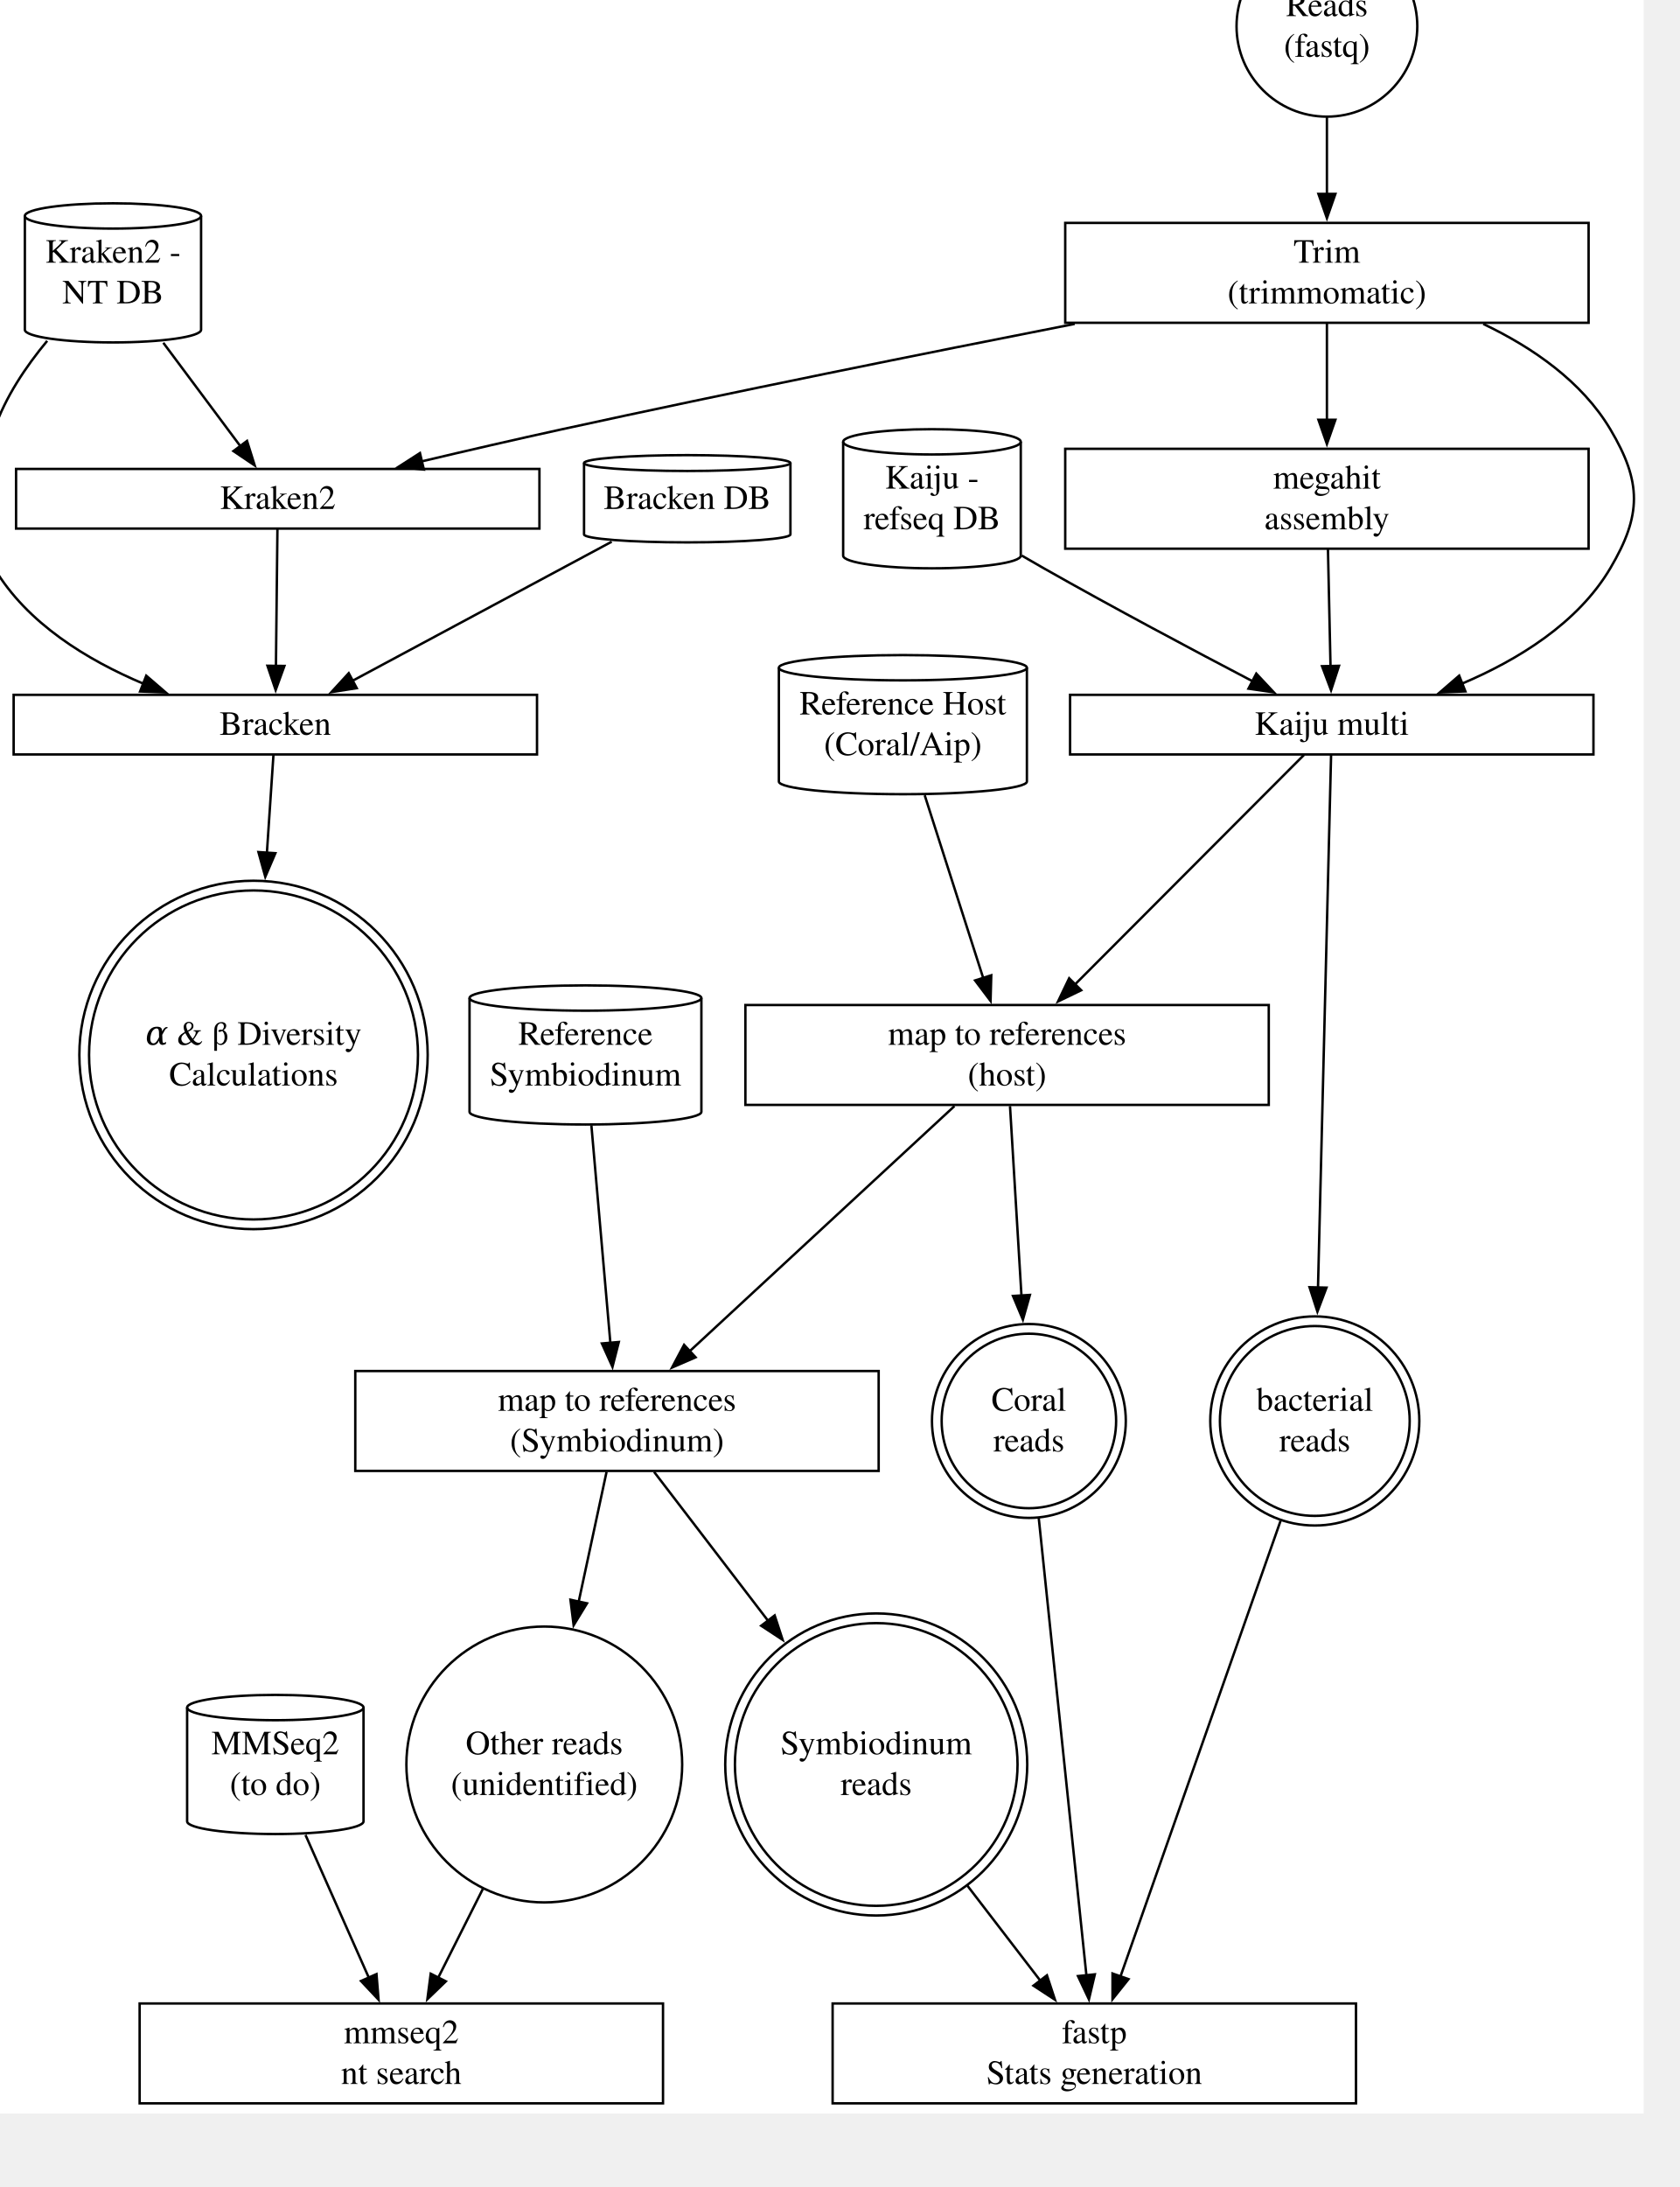
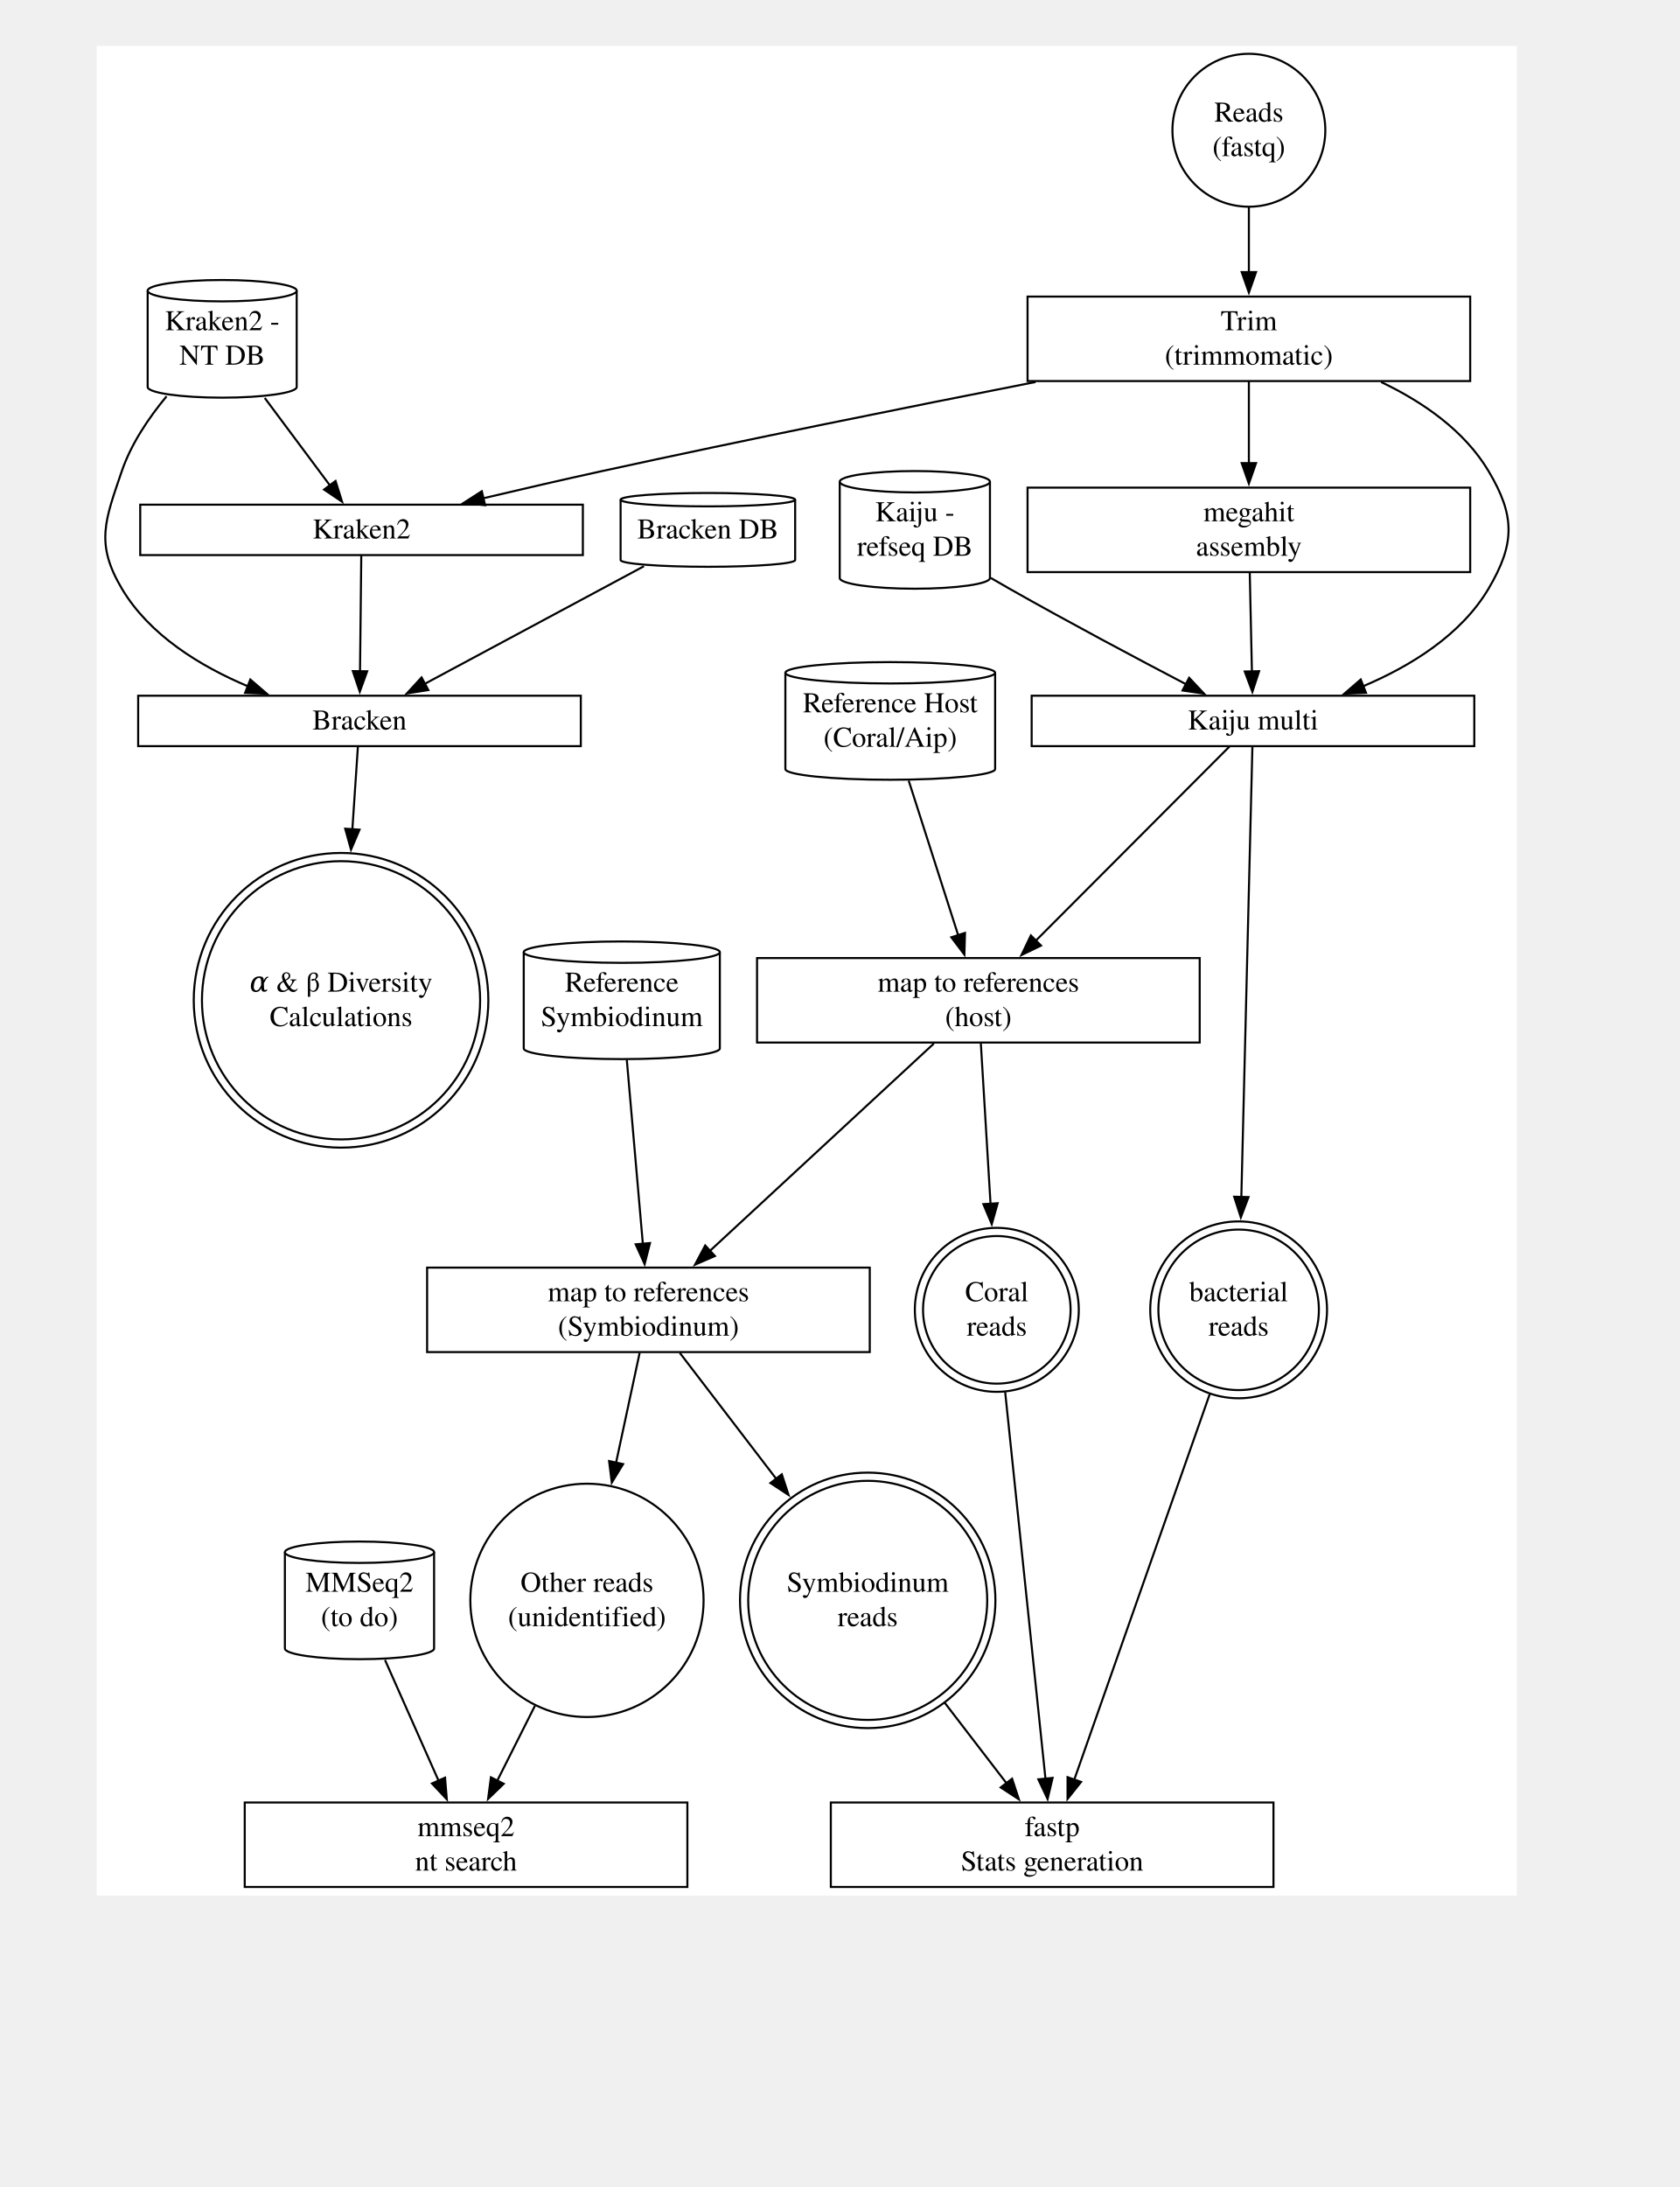
<svg xmlns="http://www.w3.org/2000/svg" width="693pt" height="902pt" viewBox="0.00 0.00 692.95 902.33">
-   <g id="graph0" class="graph" transform="translate(-10.75276,868.0104) scale(1)" data-name="metaG_EukDepletion">
+   <g id="graph0" class="graph" transform="translate(43.14513,778.7053) scale(0.8457529)" data-name="metaG_EukDepletion">
    <polygon fill="white" stroke="none" points="-4,4 -4,-898.33 688.95,-898.33 688.95,4 -4,4" style="" />
    <g id="node1" class="node" pointer-events="visible" data-name="Kraken2_DB">
      <path fill="none" stroke="black" d="M93.59,-778.92C93.59,-781.8 77.29,-784.13 57.23,-784.13 37.16,-784.13 20.86,-781.8 20.86,-778.92 20.86,-778.92 20.86,-731.95 20.86,-731.95 20.86,-729.07 37.16,-726.73 57.23,-726.73 77.29,-726.73 93.59,-729.07 93.59,-731.95 93.59,-731.95 93.59,-778.92 93.59,-778.92" style="" />
      <path fill="none" stroke="black" d="M93.59,-778.92C93.59,-776.04 77.29,-773.7 57.23,-773.7 37.16,-773.7 20.86,-776.04 20.86,-778.92" style="" />
      <text text-anchor="middle" x="57.23" y="-759.63" font-family="Times,serif" font-size="14.00" style="">Kraken2 -</text>
      <text text-anchor="middle" x="57.23" y="-742.83" font-family="Times,serif" font-size="14.00" style="">NT DB</text>
    </g>
    <g id="node19" class="node" pointer-events="visible" data-name="Proc_06">
      <polygon fill="none" stroke="black" points="233.23,-674.53 17.23,-674.53 17.23,-649.93 233.23,-649.93 233.23,-674.53" style="" />
      <text text-anchor="middle" x="125.23" y="-658.03" font-family="Times,serif" font-size="14.00" style="">Kraken2</text>
    </g>
    <g id="edge22" class="edge" data-name="Kraken2_DB-&gt;Proc_06">
      <path fill="none" stroke="black" d="M78,-726.58C88.23,-712.85 100.36,-696.59 109.76,-683.98" />
      <polygon fill="black" stroke="black" points="112.55,-686.09 115.72,-675.98 106.94,-681.9 112.55,-686.09" />
    </g>
    <g id="node20" class="node" pointer-events="visible" data-name="Proc_07">
      <polygon fill="none" stroke="black" points="232.23,-581.33 16.23,-581.33 16.23,-556.73 232.23,-556.73 232.23,-581.33" style="" />
      <text text-anchor="middle" x="124.23" y="-564.83" font-family="Times,serif" font-size="14.00" style="">Bracken</text>
    </g>
    <g id="edge23" class="edge" data-name="Kraken2_DB-&gt;Proc_07">
      <path fill="none" stroke="black" d="M30.08,-727.38C21.35,-716.87 12.77,-704.16 8.23,-690.83 0.03,-666.77 -4.73,-655.51 8.23,-633.63 21.73,-610.84 46.61,-595.68 69.87,-585.89" />
      <polygon fill="black" stroke="black" points="70.96,-589.23 78.99,-582.32 68.41,-582.71 70.96,-589.23" />
    </g>
    <g id="node2" class="node" pointer-events="visible" data-name="Bracken_DB">
      <path fill="none" stroke="black" d="M336.82,-676.96C336.82,-678.77 317.73,-680.23 294.23,-680.23 270.73,-680.23 251.64,-678.77 251.64,-676.96 251.64,-676.96 251.64,-647.51 251.64,-647.51 251.64,-645.7 270.73,-644.23 294.23,-644.23 317.73,-644.23 336.82,-645.7 336.82,-647.51 336.82,-647.51 336.82,-676.96 336.82,-676.96" style="" />
      <path fill="none" stroke="black" d="M336.82,-676.96C336.82,-675.16 317.73,-673.69 294.23,-673.69 270.73,-673.69 251.64,-675.16 251.64,-676.96" style="" />
      <text text-anchor="middle" x="294.23" y="-658.03" font-family="Times,serif" font-size="14.00" style="">Bracken DB</text>
    </g>
    <g id="edge24" class="edge" data-name="Bracken_DB-&gt;Proc_07">
      <path fill="none" stroke="black" d="M263.05,-644.51C232.69,-628.22 186.79,-603.59 156.17,-587.17" />
      <polygon fill="black" stroke="black" points="157.83,-584.09 147.37,-582.45 154.53,-590.26 157.83,-584.09" />
    </g>
    <g id="node3" class="node" pointer-events="visible" data-name="Kaiju_DB">
      <path fill="none" stroke="black" d="M431.88,-685.72C431.88,-688.6 415.45,-690.93 395.23,-690.93 375.01,-690.93 358.58,-688.6 358.58,-685.72 358.58,-685.72 358.58,-638.75 358.58,-638.75 358.58,-635.87 375.01,-633.53 395.23,-633.53 415.45,-633.53 431.88,-635.87 431.88,-638.75 431.88,-638.75 431.88,-685.72 431.88,-685.72" style="" />
      <path fill="none" stroke="black" d="M431.88,-685.72C431.88,-682.84 415.45,-680.5 395.23,-680.5 375.01,-680.5 358.58,-682.84 358.58,-685.72" style="" />
      <text text-anchor="middle" x="395.23" y="-666.43" font-family="Times,serif" font-size="14.00" style="">Kaiju - </text>
      <text text-anchor="middle" x="395.23" y="-649.63" font-family="Times,serif" font-size="14.00" style="">refseq DB</text>
    </g>
    <g id="node14" class="node" pointer-events="visible" data-name="Proc_02">
      <polygon fill="none" stroke="black" points="668.23,-581.33 452.23,-581.33 452.23,-556.73 668.23,-556.73 668.23,-581.33" style="" />
      <text text-anchor="middle" x="560.23" y="-564.83" font-family="Times,serif" font-size="14.00" style="">Kaiju multi</text>
    </g>
    <g id="edge16" class="edge" data-name="Kaiju_DB-&gt;Proc_02">
      <path fill="none" stroke="black" d="M432.29,-638.78C435.31,-637.02 438.31,-635.29 441.23,-633.63 470.16,-617.23 503.61,-599.46 527.66,-586.88" />
      <polygon fill="black" stroke="black" points="529.08,-590.09 536.33,-582.36 525.85,-583.88 529.08,-590.09" />
    </g>
    <g id="node4" class="node" pointer-events="visible" data-name="Reference_Host">
      <path fill="none" stroke="black" d="M434.41,-592.52C434.41,-595.4 411.47,-597.73 383.23,-597.73 354.99,-597.73 332.05,-595.4 332.05,-592.52 332.05,-592.52 332.05,-545.55 332.05,-545.55 332.05,-542.67 354.99,-540.33 383.23,-540.33 411.47,-540.33 434.41,-542.67 434.41,-545.55 434.41,-545.55 434.41,-592.52 434.41,-592.52" style="" />
      <path fill="none" stroke="black" d="M434.41,-592.52C434.41,-589.64 411.47,-587.3 383.23,-587.3 354.99,-587.3 332.05,-589.64 332.05,-592.52" style="" />
      <text text-anchor="middle" x="383.23" y="-573.23" font-family="Times,serif" font-size="14.00" style="">Reference Host</text>
      <text text-anchor="middle" x="383.23" y="-556.43" font-family="Times,serif" font-size="14.00" style="">(Coral/Aip)</text>
    </g>
    <g id="node15" class="node" pointer-events="visible" data-name="Proc_03">
      <polygon fill="none" stroke="black" points="534.23,-453.35 318.23,-453.35 318.23,-412.14 534.23,-412.14 534.23,-453.35" style="" />
      <text text-anchor="middle" x="426.23" y="-436.95" font-family="Times,serif" font-size="14.00" style="">map to references</text>
      <text text-anchor="middle" x="426.23" y="-420.15" font-family="Times,serif" font-size="14.00" style="">(host)</text>
    </g>
    <g id="edge17" class="edge" data-name="Reference_Host-&gt;Proc_03">
      <path fill="none" stroke="black" d="M392.24,-539.88C399.32,-517.78 409.16,-487.04 416.43,-464.33" />
      <polygon fill="black" stroke="black" points="419.7,-465.62 419.41,-455.03 413.03,-463.49 419.7,-465.62" />
    </g>
    <g id="node5" class="node" pointer-events="visible" data-name="Reference_Symbiodinum">
      <path fill="none" stroke="black" d="M300.07,-456.23C300.07,-459.11 278.63,-461.45 252.23,-461.45 225.83,-461.45 204.38,-459.11 204.38,-456.23 204.38,-456.23 204.38,-409.26 204.38,-409.26 204.38,-406.38 225.83,-404.05 252.23,-404.05 278.63,-404.05 300.07,-406.38 300.07,-409.26 300.07,-409.26 300.07,-456.23 300.07,-456.23" style="" />
      <path fill="none" stroke="black" d="M300.07,-456.23C300.07,-453.35 278.63,-451.01 252.23,-451.01 225.83,-451.01 204.38,-453.35 204.38,-456.23" style="" />
      <text text-anchor="middle" x="252.23" y="-436.95" font-family="Times,serif" font-size="14.00" style="">Reference</text>
      <text text-anchor="middle" x="252.23" y="-420.15" font-family="Times,serif" font-size="14.00" style="">Symbiodinum</text>
    </g>
    <g id="node16" class="node" pointer-events="visible" data-name="Proc_04">
      <polygon fill="none" stroke="black" points="373.23,-302.34 157.23,-302.34 157.23,-261.13 373.23,-261.13 373.23,-302.34" style="" />
      <text text-anchor="middle" x="265.23" y="-285.94" font-family="Times,serif" font-size="14.00" style="">map to references</text>
      <text text-anchor="middle" x="265.23" y="-269.14" font-family="Times,serif" font-size="14.00" style="">(Symbiodinum)</text>
    </g>
    <g id="edge18" class="edge" data-name="Reference_Symbiodinum-&gt;Proc_04">
      <path fill="none" stroke="black" d="M254.67,-403.72C256.91,-378.13 260.2,-340.36 262.51,-313.85" />
      <polygon fill="black" stroke="black" points="265.99,-314.32 263.37,-304.05 259.01,-313.71 265.99,-314.32" />
    </g>
    <g id="node6" class="node" pointer-events="visible" data-name="MMSeq2">
      <path fill="none" stroke="black" d="M160.63,-163.49C160.63,-166.37 144.31,-168.71 124.23,-168.71 104.14,-168.71 87.83,-166.37 87.83,-163.49 87.83,-163.49 87.83,-116.53 87.83,-116.53 87.83,-113.65 104.14,-111.31 124.23,-111.31 144.31,-111.31 160.63,-113.65 160.63,-116.53 160.63,-116.53 160.63,-163.49 160.63,-163.49" style="" />
      <path fill="none" stroke="black" d="M160.63,-163.49C160.63,-160.61 144.31,-158.27 124.23,-158.27 104.14,-158.27 87.83,-160.61 87.83,-163.49" style="" />
      <text text-anchor="middle" x="124.23" y="-144.21" font-family="Times,serif" font-size="14.00" style="">MMSeq2 </text>
      <text text-anchor="middle" x="124.23" y="-127.41" font-family="Times,serif" font-size="14.00" style="">(to do)</text>
    </g>
    <g id="node18" class="node" pointer-events="visible" data-name="Proc_09">
      <polygon fill="none" stroke="black" points="284.23,-41.4 68.23,-41.4 68.23,-0.2 284.23,-0.2 284.23,-41.4" style="" />
      <text text-anchor="middle" x="176.23" y="-25" font-family="Times,serif" font-size="14.00" style="">mmseq2</text>
      <text text-anchor="middle" x="176.23" y="-8.2" font-family="Times,serif" font-size="14.00" style="">nt search</text>
    </g>
    <g id="edge12" class="edge" data-name="MMSeq2-&gt;Proc_09">
      <path fill="none" stroke="black" d="M136.68,-110.93C144.58,-93.13 154.8,-70.1 162.87,-51.92" />
      <polygon fill="black" stroke="black" points="165.98,-53.52 166.84,-42.96 159.59,-50.68 165.98,-53.52" />
    </g>
    <g id="node7" class="node" pointer-events="visible" data-name="Input">
      <ellipse fill="none" stroke="black" cx="558.23" cy="-857.18" rx="37.3" ry="37.3" style="" />
      <text text-anchor="middle" x="558.23" y="-861.38" font-family="Times,serif" font-size="14.00" style="">Reads</text>
      <text text-anchor="middle" x="558.23" y="-844.58" font-family="Times,serif" font-size="14.00" style="">(fastq)</text>
    </g>
    <g id="node12" class="node" pointer-events="visible" data-name="Proc_01">
      <polygon fill="none" stroke="black" points="666.23,-776.04 450.23,-776.04 450.23,-734.83 666.23,-734.83 666.23,-776.04" style="" />
      <text text-anchor="middle" x="558.23" y="-759.63" font-family="Times,serif" font-size="14.00" style="">Trim </text>
      <text text-anchor="middle" x="558.23" y="-742.83" font-family="Times,serif" font-size="14.00" style="">(trimmomatic)</text>
    </g>
    <g id="edge1" class="edge" data-name="Input-&gt;Proc_01">
      <path fill="none" stroke="black" d="M558.23,-819.61C558.23,-809.14 558.23,-797.82 558.23,-787.7" />
      <polygon fill="black" stroke="black" points="561.73,-788 558.23,-778 554.73,-788 561.73,-788" />
    </g>
    <g id="node8" class="node" pointer-events="visible" data-name="Output_01">
      <ellipse fill="none" stroke="black" cx="553.23" cy="-281.74" rx="39.16" ry="39.16" style="" />
      <ellipse fill="none" stroke="black" cx="553.23" cy="-281.74" rx="43.14" ry="43.14" style="" />
      <text text-anchor="middle" x="553.23" y="-285.94" font-family="Times,serif" font-size="14.00" style="">bacterial</text>
      <text text-anchor="middle" x="553.23" y="-269.14" font-family="Times,serif" font-size="14.00" style="">reads</text>
    </g>
    <g id="node17" class="node" pointer-events="visible" data-name="Proc_05">
      <polygon fill="none" stroke="black" points="570.23,-41.4 354.23,-41.4 354.23,-0.2 570.23,-0.2 570.23,-41.4" style="" />
      <text text-anchor="middle" x="462.23" y="-25" font-family="Times,serif" font-size="14.00" style="">fastp </text>
      <text text-anchor="middle" x="462.23" y="-8.2" font-family="Times,serif" font-size="14.00" style="">Stats generation</text>
    </g>
    <g id="edge13" class="edge" data-name="Output_01-&gt;Proc_05">
      <path fill="none" stroke="black" d="M539.11,-240.56C520.85,-188.59 489.43,-99.2 472.98,-52.4" />
      <polygon fill="black" stroke="black" points="476.35,-51.44 469.74,-43.16 469.75,-53.76 476.35,-51.44" />
    </g>
    <g id="node9" class="node" pointer-events="visible" data-name="Output_02">
      <ellipse fill="none" stroke="black" cx="435.23" cy="-281.74" rx="36" ry="36" style="" />
      <ellipse fill="none" stroke="black" cx="435.23" cy="-281.74" rx="40" ry="40" style="" />
      <text text-anchor="middle" x="435.23" y="-285.94" font-family="Times,serif" font-size="14.00" style="">Coral</text>
      <text text-anchor="middle" x="435.23" y="-269.14" font-family="Times,serif" font-size="14.00" style="">reads</text>
    </g>
    <g id="edge14" class="edge" data-name="Output_02-&gt;Proc_05">
      <path fill="none" stroke="black" d="M439.3,-241.69C444.68,-190.09 454.05,-100.23 458.98,-52.94" />
      <polygon fill="black" stroke="black" points="462.45,-53.42 460.01,-43.11 455.49,-52.7 462.45,-53.42" />
    </g>
    <g id="node10" class="node" pointer-events="visible" data-name="Output_03">
      <ellipse fill="none" stroke="black" cx="372.23" cy="-140.01" rx="58.32" ry="58.32" style="" />
      <ellipse fill="none" stroke="black" cx="372.23" cy="-140.01" rx="62.32" ry="62.32" style="" />
      <text text-anchor="middle" x="372.23" y="-144.21" font-family="Times,serif" font-size="14.00" style="">Symbiodinum</text>
      <text text-anchor="middle" x="372.23" y="-127.41" font-family="Times,serif" font-size="14.00" style="">reads</text>
    </g>
    <g id="edge15" class="edge" data-name="Output_03-&gt;Proc_05">
      <path fill="none" stroke="black" d="M409.87,-89.98C420.14,-76.62 430.92,-62.57 440.02,-50.72" />
      <polygon fill="black" stroke="black" points="442.68,-53.01 445.99,-42.95 437.12,-48.75 442.68,-53.01" />
    </g>
    <g id="node11" class="node" pointer-events="visible" data-name="Output_04">
      <ellipse fill="none" stroke="black" cx="235.23" cy="-140.01" rx="56.91" ry="56.91" style="" />
      <text text-anchor="middle" x="235.23" y="-144.21" font-family="Times,serif" font-size="14.00" style="">Other reads</text>
      <text text-anchor="middle" x="235.23" y="-127.41" font-family="Times,serif" font-size="14.00" style="">(unidentified)</text>
    </g>
    <g id="edge11" class="edge" data-name="Output_04-&gt;Proc_09">
      <path fill="none" stroke="black" d="M209.86,-88.62C203.57,-76.11 197.02,-63.1 191.39,-51.91" />
      <polygon fill="black" stroke="black" points="194.61,-50.53 186.99,-43.18 188.36,-53.68 194.61,-50.53" />
    </g>
    <g id="node13" class="node" pointer-events="visible" data-name="Proc_01b">
      <polygon fill="none" stroke="black" points="666.23,-682.84 450.23,-682.84 450.23,-641.63 666.23,-641.63 666.23,-682.84" style="" />
      <text text-anchor="middle" x="558.23" y="-666.43" font-family="Times,serif" font-size="14.00" style="">megahit </text>
      <text text-anchor="middle" x="558.23" y="-649.63" font-family="Times,serif" font-size="14.00" style="">assembly</text>
    </g>
    <g id="edge2" class="edge" data-name="Proc_01-&gt;Proc_01b">
      <path fill="none" stroke="black" d="M558.23,-734.64C558.23,-723.01 558.23,-708.04 558.23,-694.81" />
      <polygon fill="black" stroke="black" points="561.73,-694.81 558.23,-684.81 554.73,-694.81 561.73,-694.81" />
    </g>
    <g id="edge3" class="edge" data-name="Proc_01-&gt;Proc_02">
      <path fill="none" stroke="black" d="M622.76,-734.36C643.18,-724.62 663.47,-710.61 675.23,-690.83 688.22,-668.98 688.14,-655.53 675.23,-633.63 661.81,-610.88 637.01,-595.7 613.87,-585.9" />
      <polygon fill="black" stroke="black" points="615.39,-582.74 604.8,-582.32 612.82,-589.25 615.39,-582.74" />
    </g>
    <g id="edge19" class="edge" data-name="Proc_01-&gt;Proc_06">
      <path fill="none" stroke="black" d="M454.15,-734.38C392.44,-722.27 312.75,-706.24 242.23,-690.83 223.49,-686.74 203.12,-682.03 184.71,-677.67" />
      <polygon fill="black" stroke="black" points="185.54,-674.27 175,-675.36 183.92,-681.08 185.54,-674.27" />
    </g>
    <g id="edge4" class="edge" data-name="Proc_01b-&gt;Proc_02">
      <path fill="none" stroke="black" d="M558.66,-641.44C558.97,-627.2 559.4,-607.95 559.72,-593.02" />
      <polygon fill="black" stroke="black" points="563.22,-593.3 559.94,-583.22 556.22,-593.14 563.22,-593.3" />
    </g>
    <g id="edge5" class="edge" data-name="Proc_02-&gt;Output_01">
      <path fill="none" stroke="black" d="M559.95,-556.5C559.05,-520.03 556.24,-405.63 554.55,-336.79" />
      <polygon fill="black" stroke="black" points="558.05,-336.75 554.31,-326.84 551.06,-336.92 558.05,-336.75" />
    </g>
    <g id="edge6" class="edge" data-name="Proc_02-&gt;Proc_03">
      <path fill="none" stroke="black" d="M548.8,-556.58C527.98,-535.71 483.29,-490.93 454.01,-461.59" />
      <polygon fill="black" stroke="black" points="456.81,-459.44 447.27,-454.83 451.85,-464.38 456.81,-459.44" />
    </g>
    <g id="edge7" class="edge" data-name="Proc_03-&gt;Output_02">
      <path fill="none" stroke="black" d="M427.44,-411.65C428.65,-391.63 430.56,-360.09 432.18,-333.22" />
      <polygon fill="black" stroke="black" points="435.65,-333.74 432.76,-323.54 428.67,-333.31 435.65,-333.74" />
    </g>
    <g id="edge8" class="edge" data-name="Proc_03-&gt;Proc_04">
      <path fill="none" stroke="black" d="M404.51,-411.65C376.23,-385.47 326.65,-339.58 294.91,-310.21" />
      <polygon fill="black" stroke="black" points="297.68,-308 287.96,-303.78 292.93,-313.14 297.68,-308" />
    </g>
    <g id="edge9" class="edge" data-name="Proc_04-&gt;Output_03">
      <path fill="none" stroke="black" d="M280.56,-260.72C292.9,-244.6 310.9,-221.1 327.68,-199.18" />
      <polygon fill="black" stroke="black" points="330.31,-201.5 333.61,-191.43 324.75,-197.25 330.31,-201.5" />
    </g>
    <g id="edge10" class="edge" data-name="Proc_04-&gt;Output_04">
      <path fill="none" stroke="black" d="M260.93,-260.72C257.88,-246.52 253.6,-226.6 249.41,-207.07" />
      <polygon fill="black" stroke="black" points="252.87,-206.5 247.35,-197.46 246.03,-207.97 252.87,-206.5" />
    </g>
    <g id="edge20" class="edge" data-name="Proc_06-&gt;Proc_07">
      <path fill="none" stroke="black" d="M125.1,-649.68C124.95,-635.51 124.68,-611.13 124.48,-593.07" />
      <polygon fill="black" stroke="black" points="127.98,-593.25 124.37,-583.29 120.98,-593.33 127.98,-593.25" />
    </g>
    <g id="node21" class="node" pointer-events="visible" data-name="Proc_08">
      <ellipse fill="none" stroke="black" cx="115.23" cy="-432.75" rx="67.87" ry="67.87" style="" />
      <ellipse fill="none" stroke="black" cx="115.23" cy="-432.75" rx="71.88" ry="71.88" style="" />
      <text text-anchor="middle" x="115.23" y="-436.95" font-family="Times,serif" font-size="14.00" style="">𝛼 &amp; β Diversity</text>
      <text text-anchor="middle" x="115.23" y="-420.15" font-family="Times,serif" font-size="14.00" style="">Calculations</text>
    </g>
    <g id="edge21" class="edge" data-name="Proc_07-&gt;Proc_08">
      <path fill="none" stroke="black" d="M123.46,-556.58C122.81,-546.9 121.82,-532.05 120.74,-516" />
      <polygon fill="black" stroke="black" points="124.25,-515.99 120.09,-506.25 117.26,-516.46 124.25,-515.99" />
    </g>
  </g>
</svg>
